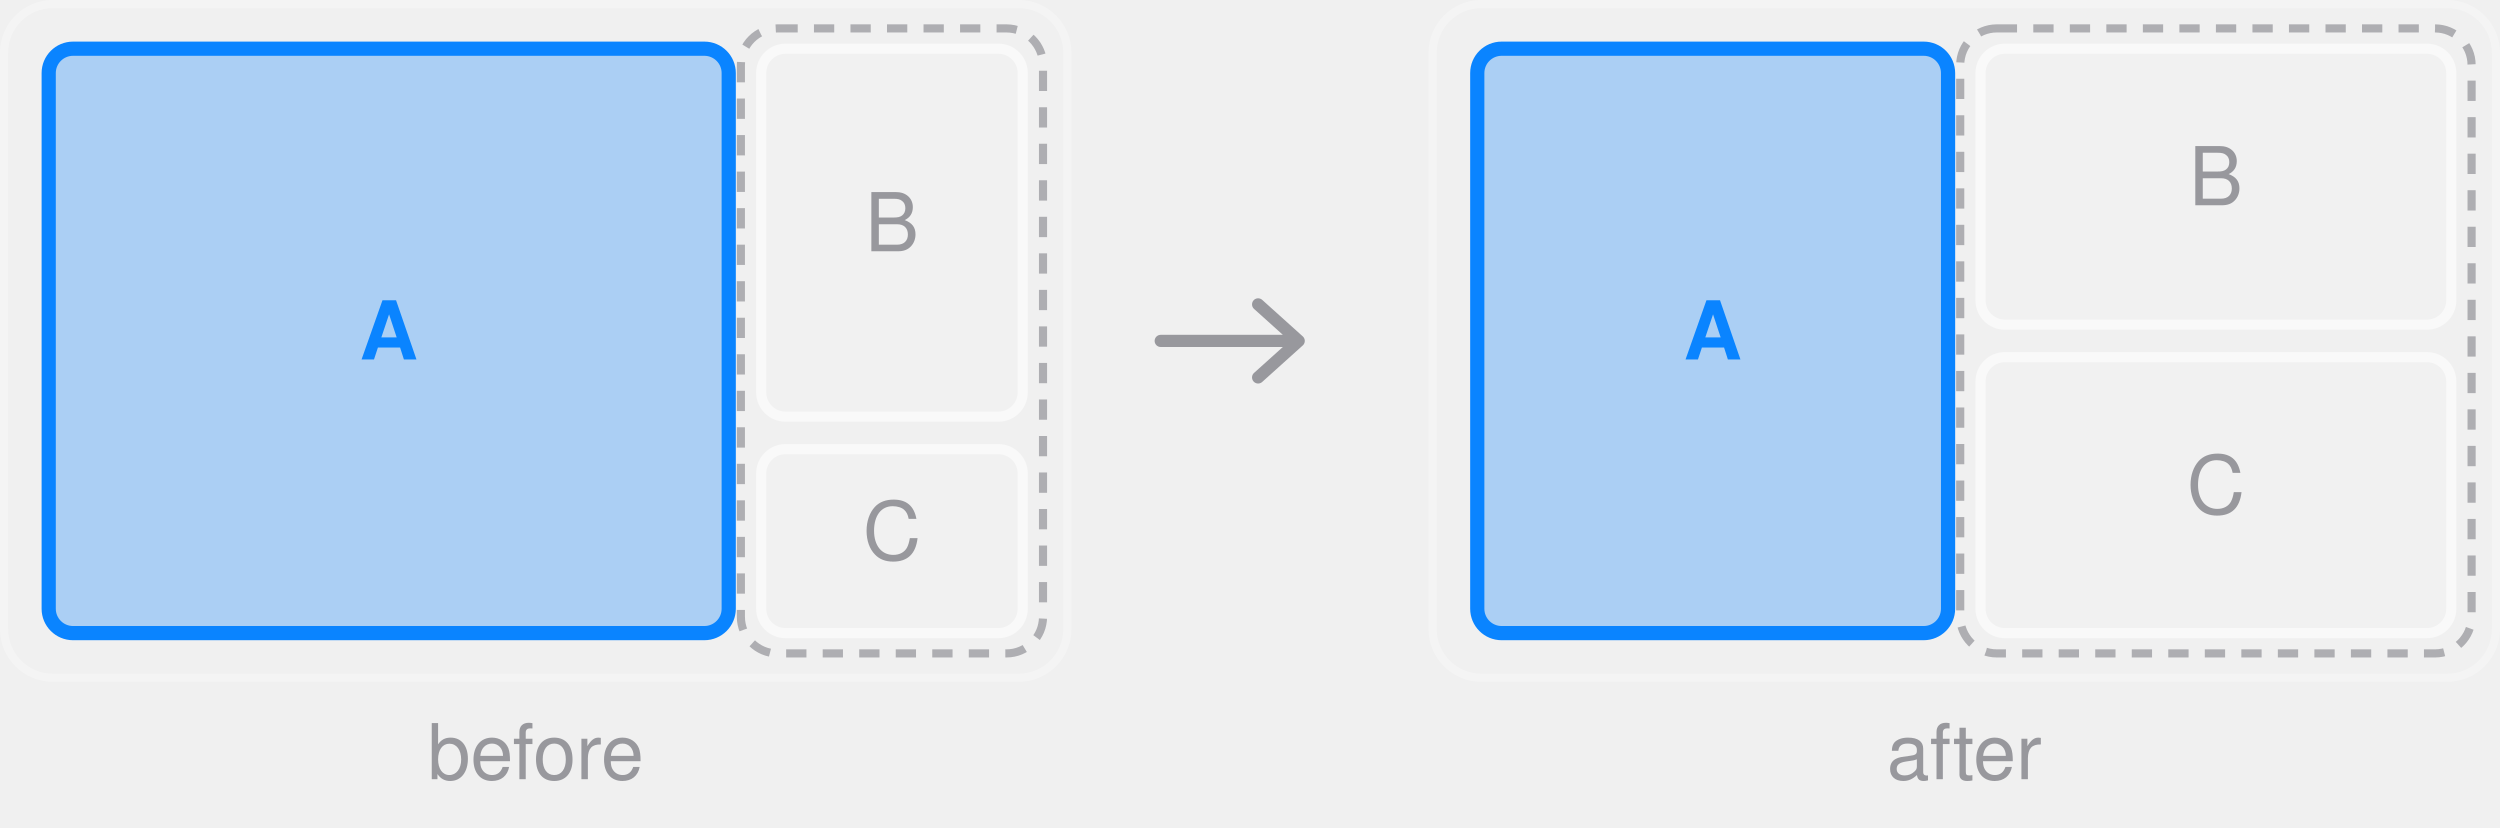
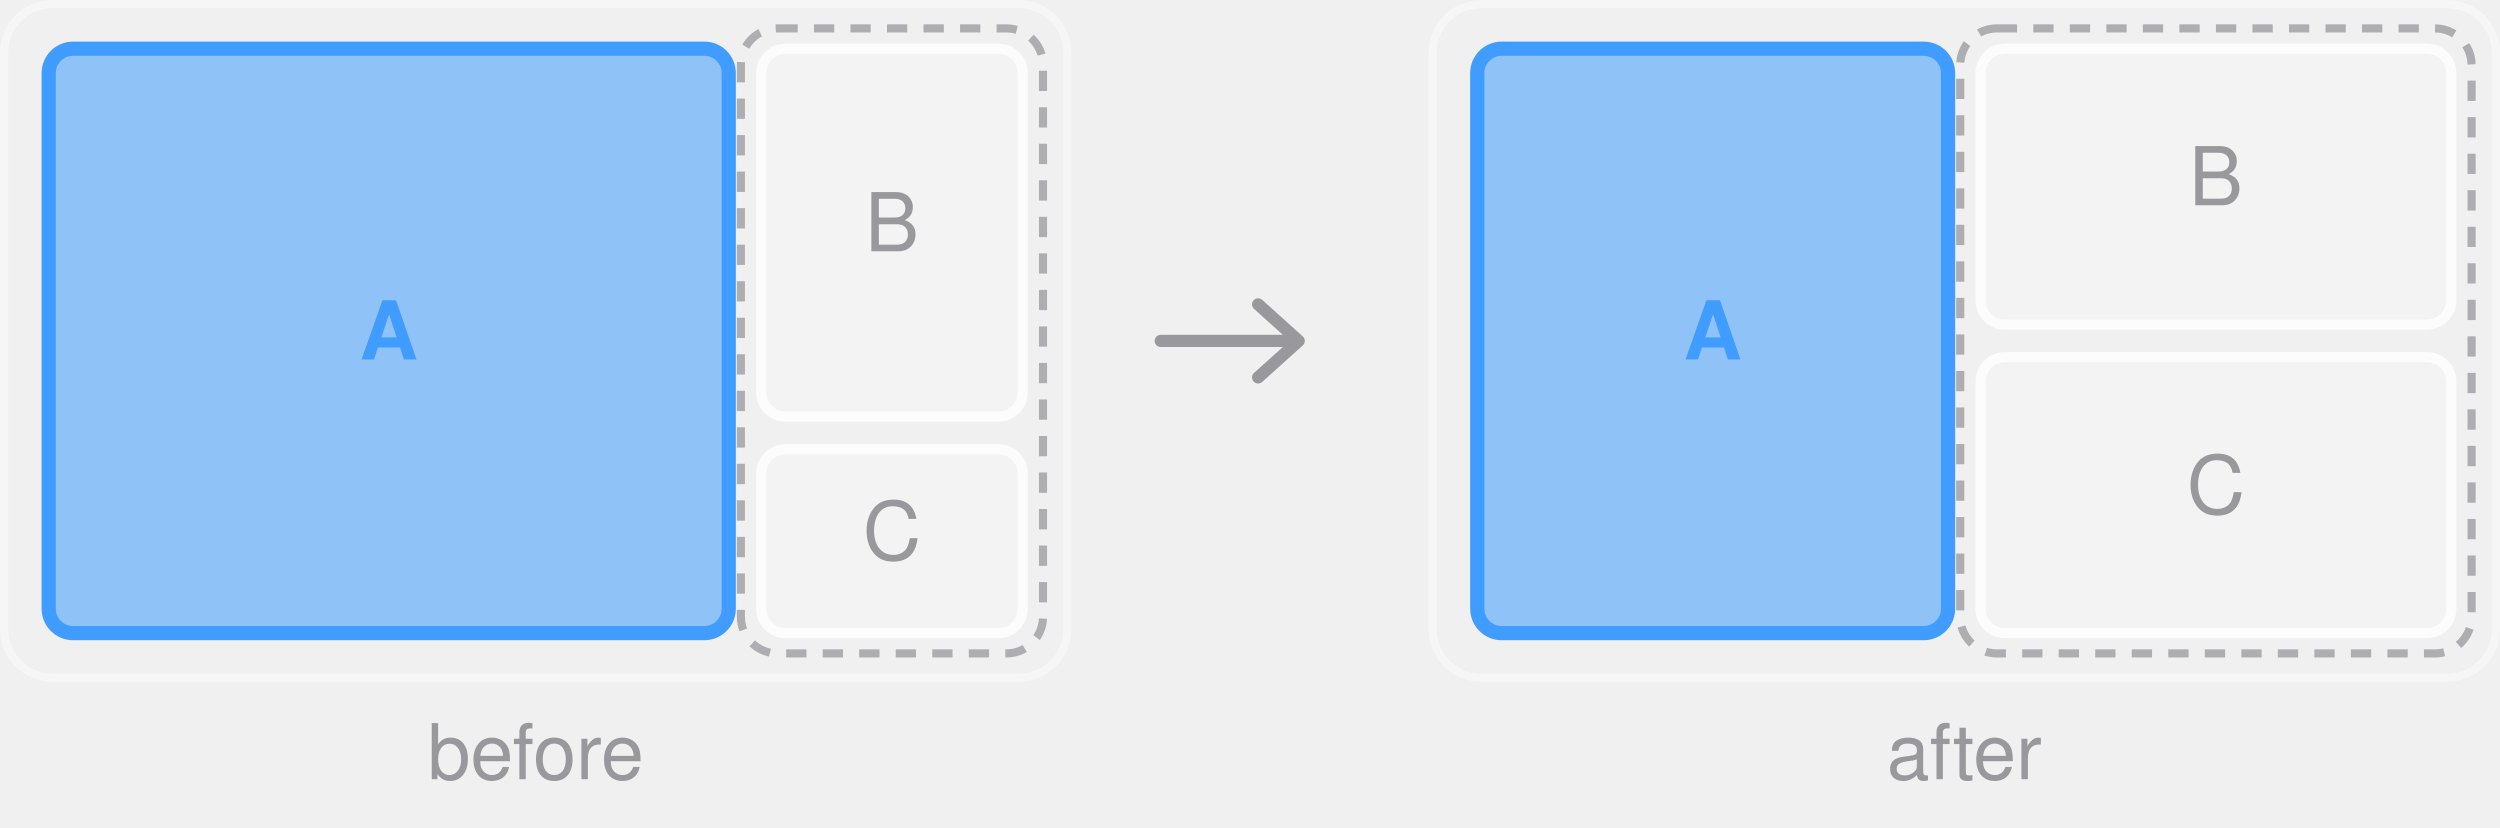
<svg xmlns="http://www.w3.org/2000/svg" width="308" height="102" viewBox="0 0 308 102">
-   <rect x="0.5" y="0.5" width="131" height="83" rx="6" fill="none" stroke="rgba(255,255,255,0.28)" stroke-width="1" />
+   <rect x="0.5" y="0.5" width="131" height="83" rx="6" fill="none" stroke="#ffffff" stroke-opacity="0.4" stroke-width="1" />
  <rect x="91.278" y="3.5" width="37.222" height="77" rx="4.5" fill="none" stroke="#98989d" stroke-width="1" stroke-dasharray="2.5 2" opacity="0.75" />
-   <rect x="6" y="6" width="83.778" height="72" rx="3" fill="rgba(10,132,255,0.30)" stroke="#0a84ff" stroke-width="1.75" />
-   <text x="47.889" y="42" font-size="10" font-weight="600" fill="#0a84ff" text-anchor="middle" dominant-baseline="central" font-family="-apple-system,BlinkMacSystemFont,'SF Pro Text',Helvetica,Arial,sans-serif">A</text>
-   <rect x="93.778" y="6" width="32.222" height="45.333" rx="3" fill="rgba(255,255,255,0.10)" stroke="rgba(255,255,255,0.58)" stroke-width="1.25" />
+   <rect x="6" y="6" width="83.778" height="72" rx="3" fill="#0a84ff" fill-opacity="0.42" stroke="#409cff" stroke-width="1.75" />
+   <text x="47.889" y="42" font-size="10" font-weight="600" fill="#409cff" text-anchor="middle" dominant-baseline="central" font-family="-apple-system,BlinkMacSystemFont,'SF Pro Text',Helvetica,Arial,sans-serif">A</text>
+   <rect x="93.778" y="6" width="32.222" height="45.333" rx="3" fill="#ffffff" fill-opacity="0.2" stroke="#ffffff" stroke-opacity="0.78" stroke-width="1.25" />
  <text x="109.889" y="28.667" font-size="10" font-weight="500" fill="#98989d" text-anchor="middle" dominant-baseline="central" font-family="-apple-system,BlinkMacSystemFont,'SF Pro Text',Helvetica,Arial,sans-serif">B</text>
-   <rect x="93.778" y="55.333" width="32.222" height="22.667" rx="3" fill="rgba(255,255,255,0.10)" stroke="rgba(255,255,255,0.58)" stroke-width="1.25" />
+   <rect x="93.778" y="55.333" width="32.222" height="22.667" rx="3" fill="#ffffff" fill-opacity="0.2" stroke="#ffffff" stroke-opacity="0.78" stroke-width="1.25" />
  <text x="109.889" y="66.667" font-size="10" font-weight="500" fill="#98989d" text-anchor="middle" dominant-baseline="central" font-family="-apple-system,BlinkMacSystemFont,'SF Pro Text',Helvetica,Arial,sans-serif">C</text>
  <text x="66" y="96" font-size="9.5" fill="#98989d" text-anchor="middle" font-family="-apple-system,BlinkMacSystemFont,'SF Pro Text',Helvetica,Arial,sans-serif">before</text>
  <path d="M143 42h17M155 37.5l5 4.5-5 4.5" fill="none" stroke="#98989d" stroke-width="1.5" stroke-linecap="round" stroke-linejoin="round" />
-   <rect x="176.5" y="0.5" width="131" height="83" rx="6" fill="none" stroke="rgba(255,255,255,0.28)" stroke-width="1" />
+   <rect x="176.5" y="0.5" width="131" height="83" rx="6" fill="none" stroke="#ffffff" stroke-opacity="0.4" stroke-width="1" />
  <rect x="241.5" y="3.5" width="63" height="77" rx="4.5" fill="none" stroke="#98989d" stroke-width="1" stroke-dasharray="2.5 2" opacity="0.75" />
-   <rect x="182" y="6" width="58" height="72" rx="3" fill="rgba(10,132,255,0.30)" stroke="#0a84ff" stroke-width="1.75" />
-   <text x="211" y="42" font-size="10" font-weight="600" fill="#0a84ff" text-anchor="middle" dominant-baseline="central" font-family="-apple-system,BlinkMacSystemFont,'SF Pro Text',Helvetica,Arial,sans-serif">A</text>
-   <rect x="244" y="6" width="58" height="34" rx="3" fill="rgba(255,255,255,0.10)" stroke="rgba(255,255,255,0.58)" stroke-width="1.25" />
+   <rect x="182" y="6" width="58" height="72" rx="3" fill="#0a84ff" fill-opacity="0.42" stroke="#409cff" stroke-width="1.75" />
+   <text x="211" y="42" font-size="10" font-weight="600" fill="#409cff" text-anchor="middle" dominant-baseline="central" font-family="-apple-system,BlinkMacSystemFont,'SF Pro Text',Helvetica,Arial,sans-serif">A</text>
+   <rect x="244" y="6" width="58" height="34" rx="3" fill="#ffffff" fill-opacity="0.2" stroke="#ffffff" stroke-opacity="0.78" stroke-width="1.25" />
  <text x="273" y="23" font-size="10" font-weight="500" fill="#98989d" text-anchor="middle" dominant-baseline="central" font-family="-apple-system,BlinkMacSystemFont,'SF Pro Text',Helvetica,Arial,sans-serif">B</text>
-   <rect x="244" y="44" width="58" height="34" rx="3" fill="rgba(255,255,255,0.10)" stroke="rgba(255,255,255,0.58)" stroke-width="1.25" />
+   <rect x="244" y="44" width="58" height="34" rx="3" fill="#ffffff" fill-opacity="0.2" stroke="#ffffff" stroke-opacity="0.78" stroke-width="1.25" />
  <text x="273" y="61" font-size="10" font-weight="500" fill="#98989d" text-anchor="middle" dominant-baseline="central" font-family="-apple-system,BlinkMacSystemFont,'SF Pro Text',Helvetica,Arial,sans-serif">C</text>
  <text x="242" y="96" font-size="9.5" fill="#98989d" text-anchor="middle" font-family="-apple-system,BlinkMacSystemFont,'SF Pro Text',Helvetica,Arial,sans-serif">after</text>
</svg>
